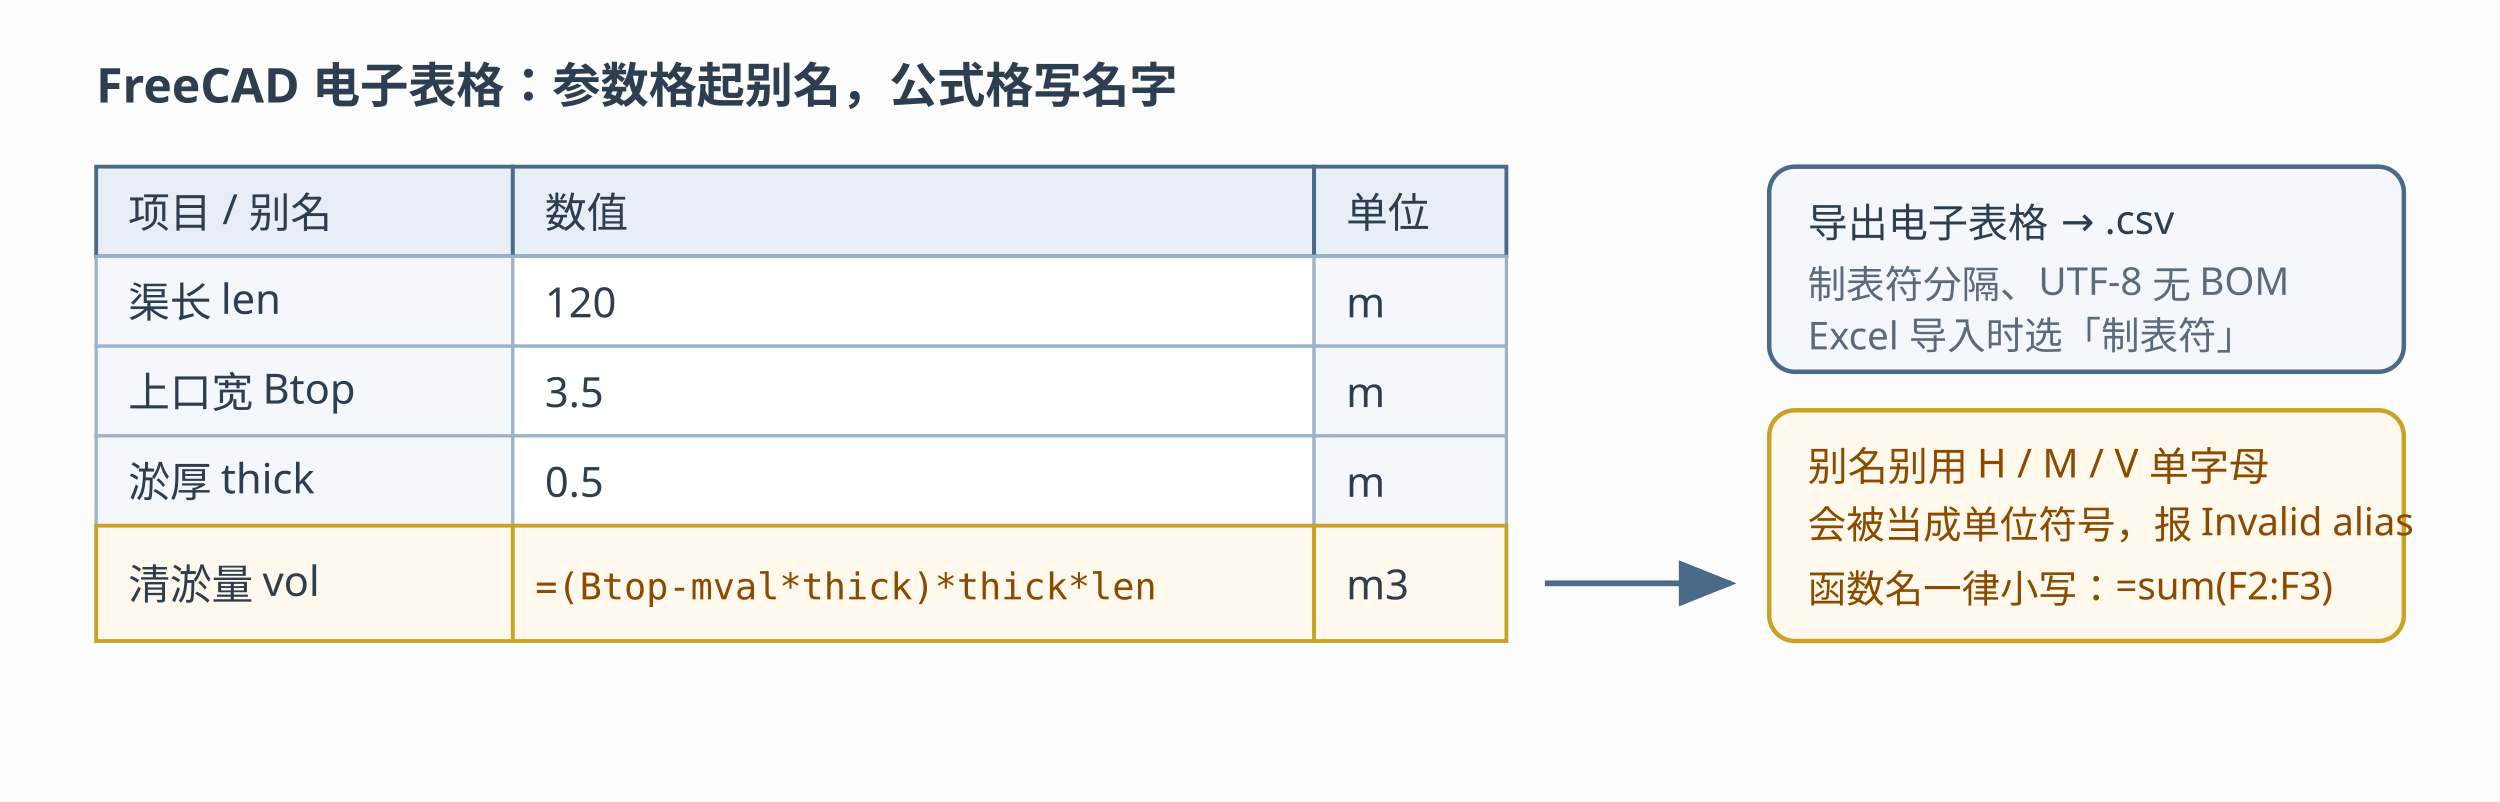
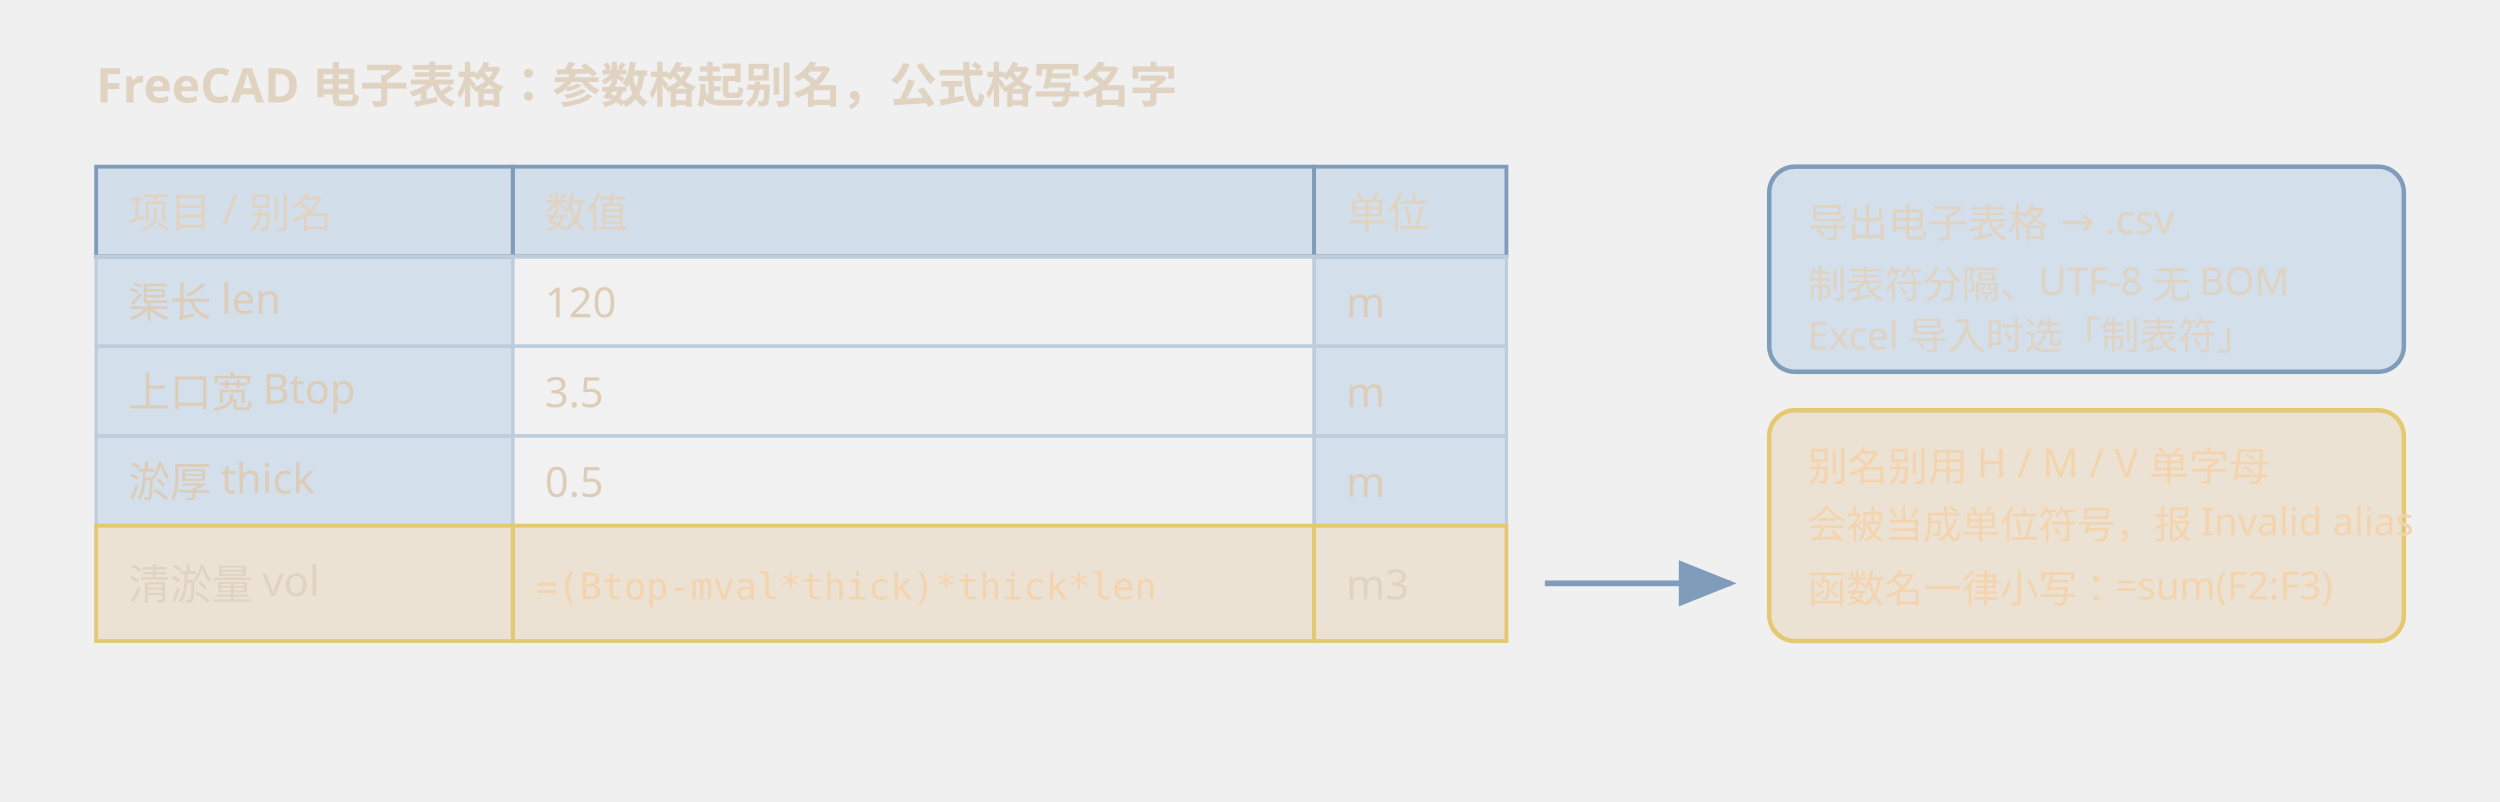
<svg xmlns="http://www.w3.org/2000/svg" viewBox="0 0 780 250" font-family="'PingFang SC','Hiragino Sans GB','Microsoft YaHei',sans-serif">
-   <rect width="780" height="250" fill="#fdfdfd" />
  <defs>
    <marker id="ar" markerWidth="10" markerHeight="8" refX="9" refY="4" orient="auto">
-       <path d="M0,0 L10,4 L0,8 Z" fill="#4a6a8a" />
+       <path d="M0,0 L10,4 L0,8 Z" fill="#7F9DBB" />
    </marker>
  </defs>
-   <text x="30" y="32" font-size="15" font-weight="600" fill="#2c3e50">FreeCAD 电子表格：参数格起别名，公式格写名字</text>
-   <rect x="30" y="52" width="130" height="28" fill="#e8eef5" stroke="#4a6a8a" stroke-width="1.2" />
-   <rect x="160" y="52" width="250" height="28" fill="#e8eef5" stroke="#4a6a8a" stroke-width="1.2" />
-   <rect x="410" y="52" width="60" height="28" fill="#e8eef5" stroke="#4a6a8a" stroke-width="1.2" />
-   <text x="40" y="71" font-size="13" fill="#2c3e50">项目 / 别名</text>
-   <text x="170" y="71" font-size="13" fill="#2c3e50">数值</text>
-   <text x="420" y="71" font-size="13" fill="#2c3e50">单位</text>
-   <g font-size="13" fill="#2c3e50">
-     <rect x="30" y="80" width="130" height="28" fill="#f4f8fc" stroke="#9bb3c9" stroke-width="1" />
-     <rect x="160" y="80" width="250" height="28" fill="#fff" stroke="#9bb3c9" stroke-width="1" />
-     <rect x="410" y="80" width="60" height="28" fill="#f4f8fc" stroke="#9bb3c9" stroke-width="1" />
+   <text x="30" y="32" font-size="15" font-weight="600" fill="#E1D3C1">FreeCAD 电子表格：参数格起别名，公式格写名字</text>
+   <rect x="30" y="52" width="130" height="28" fill="rgba(98,153,218,0.20)" stroke="#7F9DBB" stroke-width="1.2" />
+   <rect x="160" y="52" width="250" height="28" fill="rgba(98,153,218,0.20)" stroke="#7F9DBB" stroke-width="1.2" />
+   <rect x="410" y="52" width="60" height="28" fill="rgba(98,153,218,0.20)" stroke="#7F9DBB" stroke-width="1.2" />
+   <text x="40" y="71" font-size="13" fill="#E1D3C1">项目 / 别名</text>
+   <text x="170" y="71" font-size="13" fill="#E1D3C1">数值</text>
+   <text x="420" y="71" font-size="13" fill="#E1D3C1">单位</text>
+   <g font-size="13" fill="#DDCDB8">
+     <rect x="30" y="80" width="130" height="28" fill="rgba(98,158,218,0.20)" stroke="#BDCDDB" stroke-width="1" />
+     <rect x="160" y="80" width="250" height="28" fill="rgba(255,255,255,0.07)" stroke="#BDCDDB" stroke-width="1" />
+     <rect x="410" y="80" width="60" height="28" fill="rgba(98,158,218,0.20)" stroke="#BDCDDB" stroke-width="1" />
    <text x="40" y="99">渠长 len</text>
    <text x="170" y="99">120</text>
    <text x="420" y="99">m</text>
-     <rect x="30" y="108" width="130" height="28" fill="#f4f8fc" stroke="#9bb3c9" stroke-width="1" />
-     <rect x="160" y="108" width="250" height="28" fill="#fff" stroke="#9bb3c9" stroke-width="1" />
-     <rect x="410" y="108" width="60" height="28" fill="#f4f8fc" stroke="#9bb3c9" stroke-width="1" />
+     <rect x="30" y="108" width="130" height="28" fill="rgba(98,158,218,0.20)" stroke="#BDCDDB" stroke-width="1" />
+     <rect x="160" y="108" width="250" height="28" fill="rgba(255,255,255,0.07)" stroke="#BDCDDB" stroke-width="1" />
+     <rect x="410" y="108" width="60" height="28" fill="rgba(98,158,218,0.20)" stroke="#BDCDDB" stroke-width="1" />
    <text x="40" y="127">上口宽 Btop</text>
    <text x="170" y="127">3.5</text>
    <text x="420" y="127">m</text>
-     <rect x="30" y="136" width="130" height="28" fill="#f4f8fc" stroke="#9bb3c9" stroke-width="1" />
-     <rect x="160" y="136" width="250" height="28" fill="#fff" stroke="#9bb3c9" stroke-width="1" />
-     <rect x="410" y="136" width="60" height="28" fill="#f4f8fc" stroke="#9bb3c9" stroke-width="1" />
+     <rect x="30" y="136" width="130" height="28" fill="rgba(98,158,218,0.20)" stroke="#BDCDDB" stroke-width="1" />
+     <rect x="160" y="136" width="250" height="28" fill="rgba(255,255,255,0.07)" stroke="#BDCDDB" stroke-width="1" />
+     <rect x="410" y="136" width="60" height="28" fill="rgba(98,158,218,0.20)" stroke="#BDCDDB" stroke-width="1" />
    <text x="40" y="155">淤厚 thick</text>
    <text x="170" y="155">0.5</text>
    <text x="420" y="155">m</text>
  </g>
-   <rect x="30" y="164" width="130" height="36" fill="#fff8ec" stroke="#c9a227" stroke-width="1.2" />
-   <rect x="160" y="164" width="250" height="36" fill="#fff8ec" stroke="#c9a227" stroke-width="1.2" />
-   <rect x="410" y="164" width="60" height="36" fill="#fff8ec" stroke="#c9a227" stroke-width="1.2" />
-   <text x="40" y="187" font-size="13" fill="#2c3e50">清淤量 vol</text>
-   <text x="167" y="187" font-size="11.5" font-family="'SF Mono',Menlo,monospace" fill="#8a4b00">=(Btop-mval*thick)*thick*len</text>
-   <text x="420" y="187" font-size="13" fill="#2c3e50">m3</text>
-   <path d="M482,182 L540,182" stroke="#4a6a8a" stroke-width="1.8" marker-end="url(#ar)" />
-   <rect x="552" y="52" width="198" height="64" rx="8" fill="#f4f8fc" stroke="#4a6a8a" stroke-width="1.4" />
-   <text x="564" y="74" font-size="12.5" fill="#2c3e50">导出电子表格 → .csv</text>
-   <text x="564" y="93" font-size="12" fill="#5b6b7c">制表符分隔、UTF-8 无 BOM</text>
-   <text x="564" y="109" font-size="12" fill="#5b6b7c">Excel 导入时选「制表符」</text>
-   <rect x="552" y="128" width="198" height="72" rx="8" fill="#fff8ec" stroke="#c9a227" stroke-width="1.4" />
-   <text x="564" y="150" font-size="12.5" fill="#8a4b00">别名别用 H / M / V 单字母</text>
-   <text x="564" y="168" font-size="12" fill="#8a4b00">会被当成单位符号，报 Invalid alias</text>
-   <text x="564" y="188" font-size="12" fill="#8a4b00">函数名一律小写：=sum(F2:F3)</text>
+   <rect x="30" y="164" width="130" height="36" fill="rgba(218,173,98,0.20)" stroke="#E4C872" stroke-width="1.2" />
+   <rect x="160" y="164" width="250" height="36" fill="rgba(218,173,98,0.20)" stroke="#E4C872" stroke-width="1.2" />
+   <rect x="410" y="164" width="60" height="36" fill="rgba(218,173,98,0.20)" stroke="#E4C872" stroke-width="1.2" />
+   <text x="40" y="187" font-size="13" fill="#E1D3C1">清淤量 vol</text>
+   <text x="167" y="187" font-size="11.5" font-family="'SF Mono',Menlo,monospace" fill="#F4D4AF">=(Btop-mval*thick)*thick*len</text>
+   <text x="420" y="187" font-size="13" fill="#E1D3C1">m3</text>
+   <path d="M482,182 L540,182" stroke="#7F9DBB" stroke-width="1.8" marker-end="url(#ar)" />
+   <rect x="552" y="52" width="198" height="64" rx="8" fill="rgba(98,158,218,0.20)" stroke="#7F9DBB" stroke-width="1.4" />
+   <text x="564" y="74" font-size="12.5" fill="#E1D3C1">导出电子表格 → .csv</text>
+   <text x="564" y="93" font-size="12" fill="#DFD3C3">制表符分隔、UTF-8 无 BOM</text>
+   <text x="564" y="109" font-size="12" fill="#DFD3C3">Excel 导入时选「制表符」</text>
+   <rect x="552" y="128" width="198" height="72" rx="8" fill="rgba(218,173,98,0.20)" stroke="#E4C872" stroke-width="1.4" />
+   <text x="564" y="150" font-size="12.5" fill="#F4D4AF">别名别用 H / M / V 单字母</text>
+   <text x="564" y="168" font-size="12" fill="#F4D4AF">会被当成单位符号，报 Invalid alias</text>
+   <text x="564" y="188" font-size="12" fill="#F4D4AF">函数名一律小写：=sum(F2:F3)</text>
</svg>
